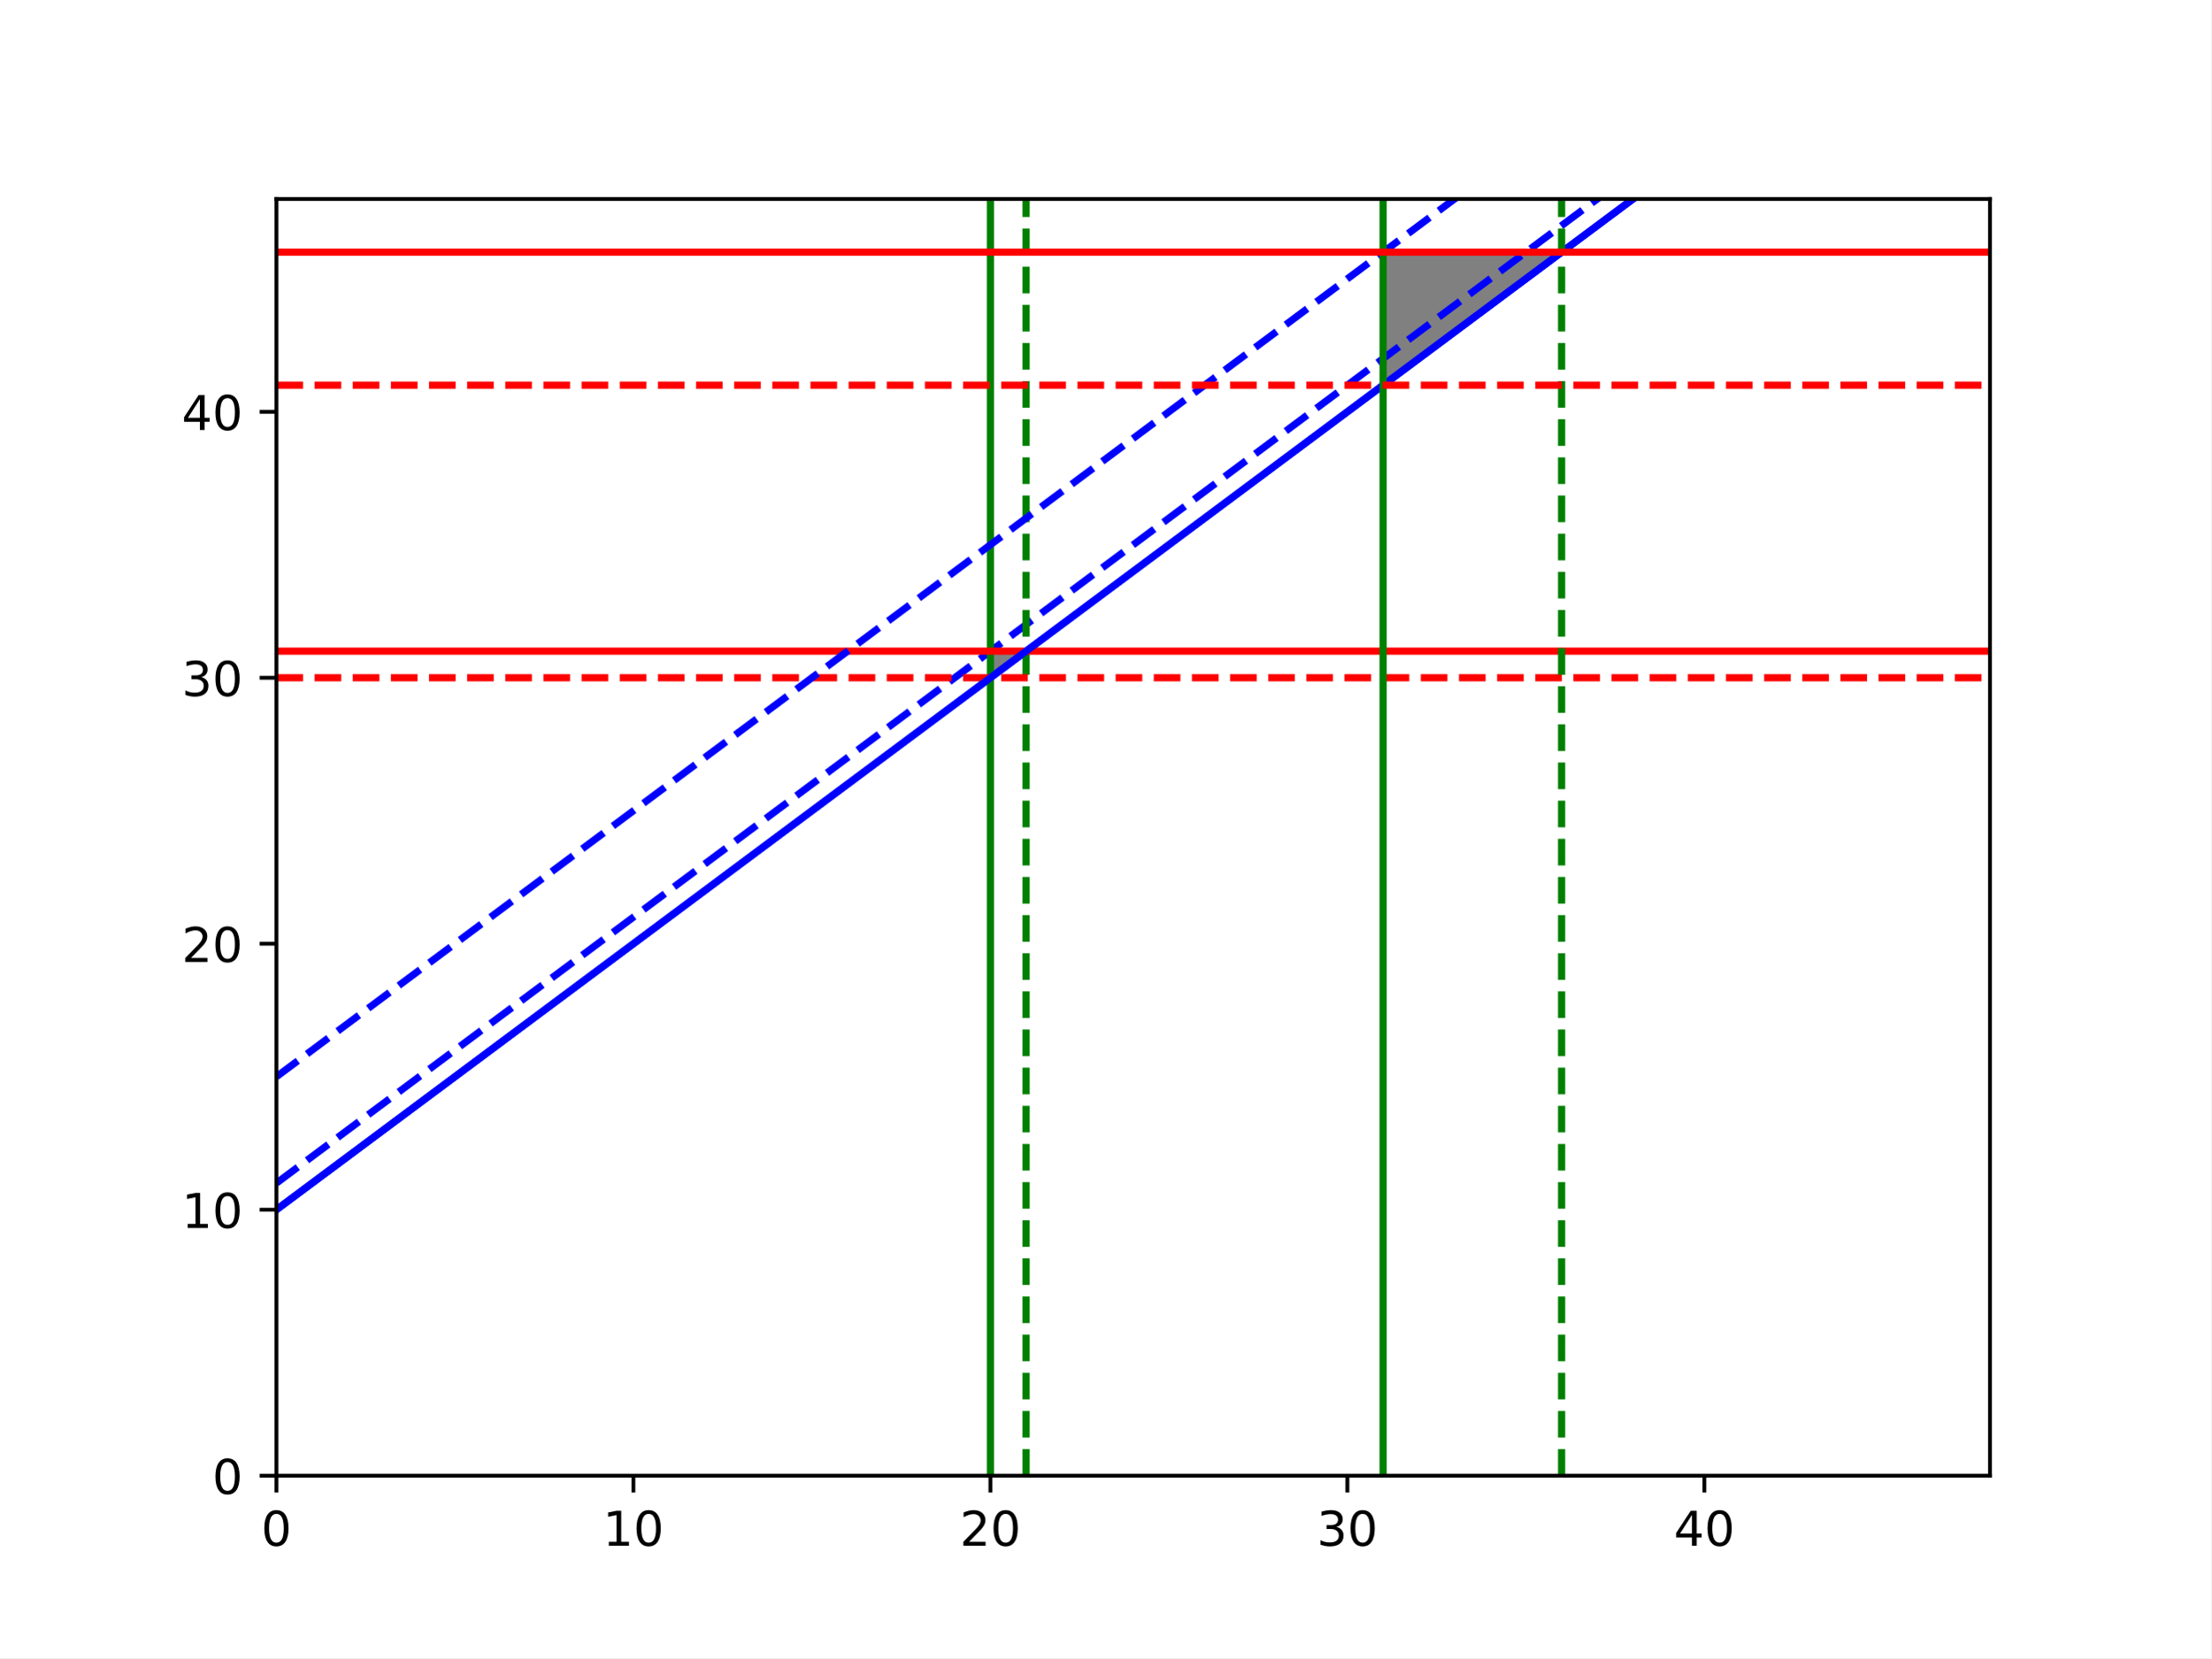
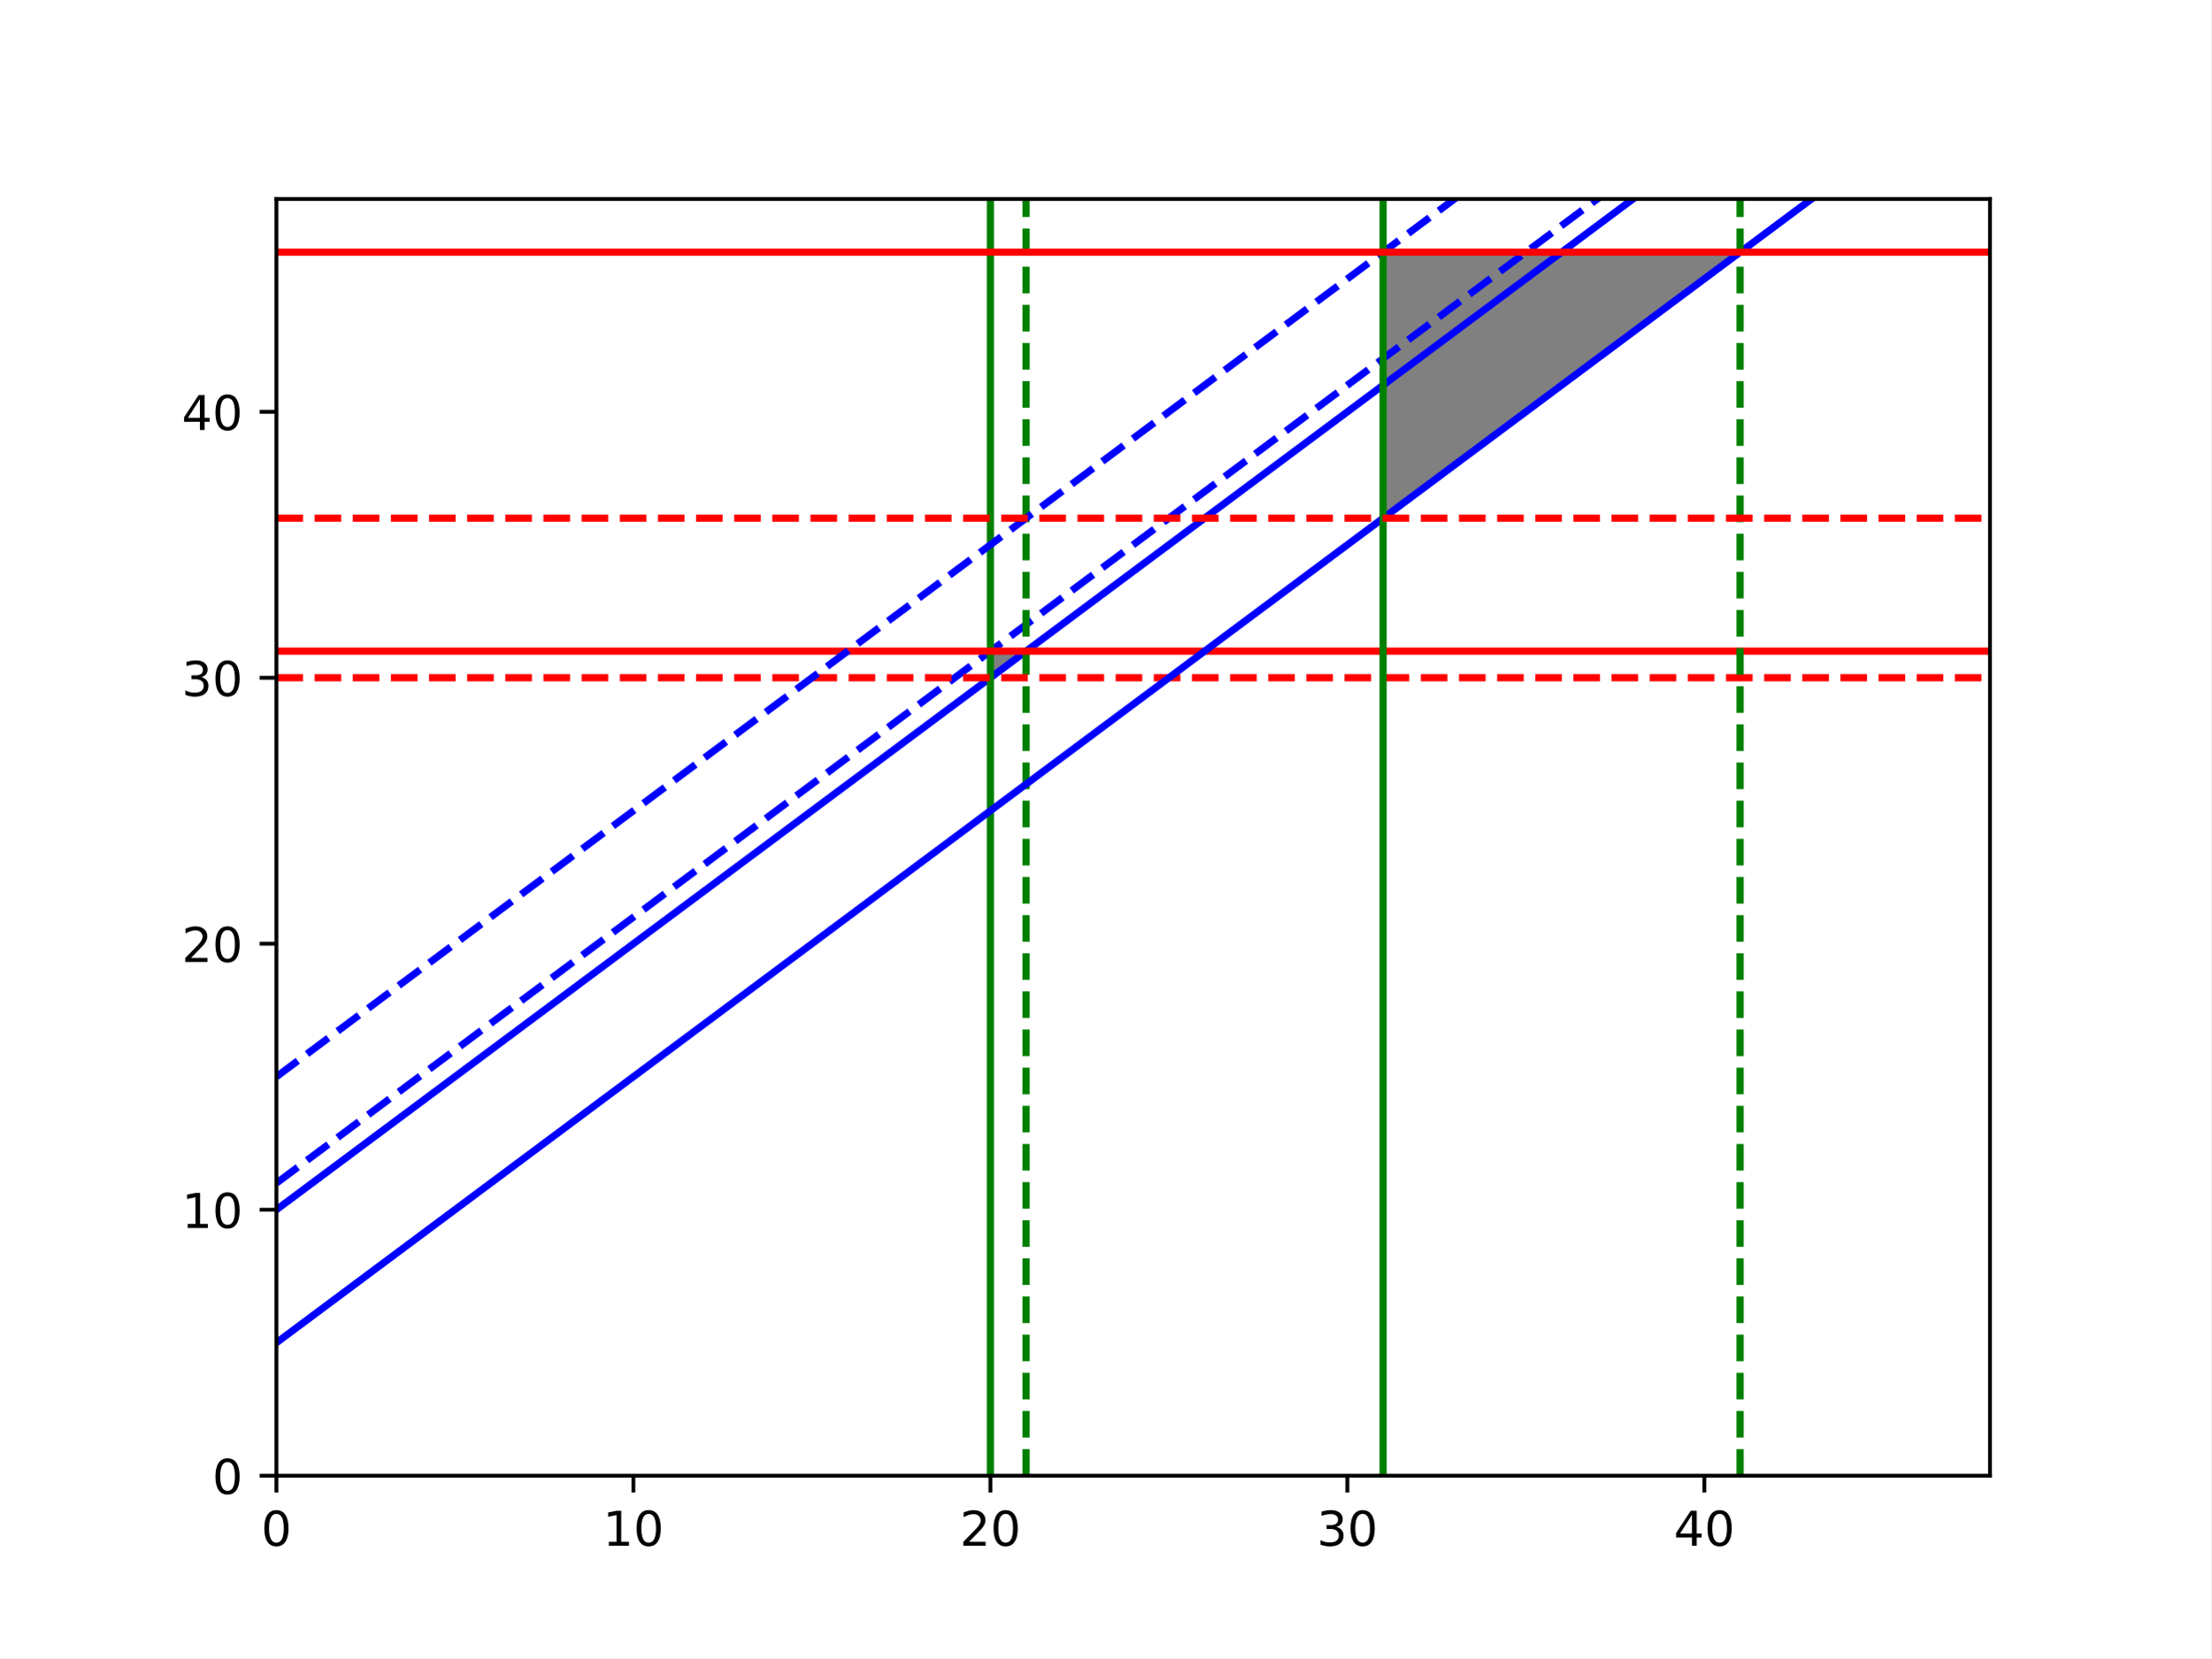
<svg xmlns="http://www.w3.org/2000/svg" xmlns:xlink="http://www.w3.org/1999/xlink" width="460.8pt" height="345.6pt" viewBox="0 0 460.8 345.6" version="1.1">
  <defs>
    <style type="text/css">*{stroke-linejoin: round; stroke-linecap: butt}</style>
  </defs>
  <g id="figure_1">
    <g id="patch_1">
      <path d="M 0 345.6  L 460.8 345.6  L 460.8 0  L 0 0  z " style="fill: #ffffff" />
    </g>
    <g id="axes_1">
      <g id="patch_2">
        <path d="M 57.6 307.584  L 414.72 307.584  L 414.72 41.472  L 57.6 41.472  z " style="fill: #ffffff" />
      </g>
      <g id="patch_3">
-         <path d="M 206.4 141.264  L 206.4 135.72  L 206.4 135.72  L 213.84 135.72  L 213.84 135.72  z " clip-path="url(#p242f762248)" style="fill: #808080; stroke: #808080; stroke-linejoin: miter" />
+         <path d="M 206.4 141.264  L 206.4 135.72  L 206.4 135.72  L 213.84 135.72  L 213.84 135.72  z " clip-path="url(#pd41cb26c6f)" style="fill: #808080; stroke: #808080; stroke-linejoin: miter" />
      </g>
      <g id="patch_4">
-         <path d="M 288.24 80.28  L 288.24 52.56  L 288.24 52.56  L 325.44 52.56  L 325.44 52.56  z " clip-path="url(#p242f762248)" style="fill: #808080; stroke: #808080; stroke-linejoin: miter" />
+         <path d="M 288.24 108  L 288.24 52.56  L 288.24 52.56  L 362.64 52.56  L 362.64 52.56  z " clip-path="url(#pd41cb26c6f)" style="fill: #808080; stroke: #808080; stroke-linejoin: miter" />
      </g>
      <g id="matplotlib.axis_1">
        <g id="xtick_1">
          <g id="line2d_1">
            <defs>
-               <path id="md29f3ad9b5" d="M 0 0  L 0 3.5  " style="stroke: #000000; stroke-width: 0.8" />
+               <path id="m2545d74cef" d="M 0 0  L 0 3.5  " style="stroke: #000000; stroke-width: 0.8" />
            </defs>
            <g>
-               <use xlink:href="#md29f3ad9b5" x="57.6" y="307.584" style="stroke: #000000; stroke-width: 0.8" />
+               <use xlink:href="#m2545d74cef" x="57.6" y="307.584" style="stroke: #000000; stroke-width: 0.8" />
            </g>
          </g>
          <g id="text_1">
            <g transform="translate(54.41875 322.1824) scale(0.1 -0.1)">
              <defs>
                <path id="DejaVuSans-30" d="M 2034 4250  Q 1547 4250 1301 3770  Q 1056 3291 1056 2328  Q 1056 1369 1301 889  Q 1547 409 2034 409  Q 2525 409 2770 889  Q 3016 1369 3016 2328  Q 3016 3291 2770 3770  Q 2525 4250 2034 4250  z M 2034 4750  Q 2819 4750 3233 4129  Q 3647 3509 3647 2328  Q 3647 1150 3233 529  Q 2819 -91 2034 -91  Q 1250 -91 836 529  Q 422 1150 422 2328  Q 422 3509 836 4129  Q 1250 4750 2034 4750  z " transform="scale(0.015625)" />
              </defs>
              <use xlink:href="#DejaVuSans-30" />
            </g>
          </g>
        </g>
        <g id="xtick_2">
          <g id="line2d_2">
            <g>
-               <use xlink:href="#md29f3ad9b5" x="132" y="307.584" style="stroke: #000000; stroke-width: 0.8" />
+               <use xlink:href="#m2545d74cef" x="132" y="307.584" style="stroke: #000000; stroke-width: 0.8" />
            </g>
          </g>
          <g id="text_2">
            <g transform="translate(125.6375 322.1824) scale(0.1 -0.1)">
              <defs>
                <path id="DejaVuSans-31" d="M 794 531  L 1825 531  L 1825 4091  L 703 3866  L 703 4441  L 1819 4666  L 2450 4666  L 2450 531  L 3481 531  L 3481 0  L 794 0  L 794 531  z " transform="scale(0.015625)" />
              </defs>
              <use xlink:href="#DejaVuSans-31" />
              <use xlink:href="#DejaVuSans-30" x="63.623" />
            </g>
          </g>
        </g>
        <g id="xtick_3">
          <g id="line2d_3">
            <g>
-               <use xlink:href="#md29f3ad9b5" x="206.4" y="307.584" style="stroke: #000000; stroke-width: 0.8" />
+               <use xlink:href="#m2545d74cef" x="206.4" y="307.584" style="stroke: #000000; stroke-width: 0.8" />
            </g>
          </g>
          <g id="text_3">
            <g transform="translate(200.0375 322.1824) scale(0.1 -0.1)">
              <defs>
                <path id="DejaVuSans-32" d="M 1228 531  L 3431 531  L 3431 0  L 469 0  L 469 531  Q 828 903 1448 1529  Q 2069 2156 2228 2338  Q 2531 2678 2651 2914  Q 2772 3150 2772 3378  Q 2772 3750 2511 3984  Q 2250 4219 1831 4219  Q 1534 4219 1204 4116  Q 875 4013 500 3803  L 500 4441  Q 881 4594 1212 4672  Q 1544 4750 1819 4750  Q 2544 4750 2975 4387  Q 3406 4025 3406 3419  Q 3406 3131 3298 2873  Q 3191 2616 2906 2266  Q 2828 2175 2409 1742  Q 1991 1309 1228 531  z " transform="scale(0.015625)" />
              </defs>
              <use xlink:href="#DejaVuSans-32" />
              <use xlink:href="#DejaVuSans-30" x="63.623" />
            </g>
          </g>
        </g>
        <g id="xtick_4">
          <g id="line2d_4">
            <g>
-               <use xlink:href="#md29f3ad9b5" x="280.8" y="307.584" style="stroke: #000000; stroke-width: 0.8" />
+               <use xlink:href="#m2545d74cef" x="280.8" y="307.584" style="stroke: #000000; stroke-width: 0.8" />
            </g>
          </g>
          <g id="text_4">
            <g transform="translate(274.4375 322.1824) scale(0.1 -0.1)">
              <defs>
                <path id="DejaVuSans-33" d="M 2597 2516  Q 3050 2419 3304 2112  Q 3559 1806 3559 1356  Q 3559 666 3084 287  Q 2609 -91 1734 -91  Q 1441 -91 1130 -33  Q 819 25 488 141  L 488 750  Q 750 597 1062 519  Q 1375 441 1716 441  Q 2309 441 2620 675  Q 2931 909 2931 1356  Q 2931 1769 2642 2001  Q 2353 2234 1838 2234  L 1294 2234  L 1294 2753  L 1863 2753  Q 2328 2753 2575 2939  Q 2822 3125 2822 3475  Q 2822 3834 2567 4026  Q 2313 4219 1838 4219  Q 1578 4219 1281 4162  Q 984 4106 628 3988  L 628 4550  Q 988 4650 1302 4700  Q 1616 4750 1894 4750  Q 2613 4750 3031 4423  Q 3450 4097 3450 3541  Q 3450 3153 3228 2886  Q 3006 2619 2597 2516  z " transform="scale(0.015625)" />
              </defs>
              <use xlink:href="#DejaVuSans-33" />
              <use xlink:href="#DejaVuSans-30" x="63.623" />
            </g>
          </g>
        </g>
        <g id="xtick_5">
          <g id="line2d_5">
            <g>
-               <use xlink:href="#md29f3ad9b5" x="355.2" y="307.584" style="stroke: #000000; stroke-width: 0.8" />
+               <use xlink:href="#m2545d74cef" x="355.2" y="307.584" style="stroke: #000000; stroke-width: 0.8" />
            </g>
          </g>
          <g id="text_5">
            <g transform="translate(348.8375 322.1824) scale(0.1 -0.1)">
              <defs>
                <path id="DejaVuSans-34" d="M 2419 4116  L 825 1625  L 2419 1625  L 2419 4116  z M 2253 4666  L 3047 4666  L 3047 1625  L 3713 1625  L 3713 1100  L 3047 1100  L 3047 0  L 2419 0  L 2419 1100  L 313 1100  L 313 1709  L 2253 4666  z " transform="scale(0.015625)" />
              </defs>
              <use xlink:href="#DejaVuSans-34" />
              <use xlink:href="#DejaVuSans-30" x="63.623" />
            </g>
          </g>
        </g>
      </g>
      <g id="matplotlib.axis_2">
        <g id="ytick_1">
          <g id="line2d_6">
            <defs>
-               <path id="m7eb1bc483a" d="M 0 0  L -3.5 0  " style="stroke: #000000; stroke-width: 0.8" />
+               <path id="m229d0a8018" d="M 0 0  L -3.5 0  " style="stroke: #000000; stroke-width: 0.8" />
            </defs>
            <g>
-               <use xlink:href="#m7eb1bc483a" x="57.6" y="307.584" style="stroke: #000000; stroke-width: 0.8" />
+               <use xlink:href="#m229d0a8018" x="57.6" y="307.584" style="stroke: #000000; stroke-width: 0.8" />
            </g>
          </g>
          <g id="text_6">
            <g transform="translate(44.2375 311.3832) scale(0.1 -0.1)">
              <use xlink:href="#DejaVuSans-30" />
            </g>
          </g>
        </g>
        <g id="ytick_2">
          <g id="line2d_7">
            <g>
-               <use xlink:href="#m7eb1bc483a" x="57.6" y="252.144" style="stroke: #000000; stroke-width: 0.8" />
+               <use xlink:href="#m229d0a8018" x="57.6" y="252.144" style="stroke: #000000; stroke-width: 0.8" />
            </g>
          </g>
          <g id="text_7">
            <g transform="translate(37.875 255.9432) scale(0.1 -0.1)">
              <use xlink:href="#DejaVuSans-31" />
              <use xlink:href="#DejaVuSans-30" x="63.623" />
            </g>
          </g>
        </g>
        <g id="ytick_3">
          <g id="line2d_8">
            <g>
-               <use xlink:href="#m7eb1bc483a" x="57.6" y="196.704" style="stroke: #000000; stroke-width: 0.8" />
+               <use xlink:href="#m229d0a8018" x="57.6" y="196.704" style="stroke: #000000; stroke-width: 0.8" />
            </g>
          </g>
          <g id="text_8">
            <g transform="translate(37.875 200.5032) scale(0.1 -0.1)">
              <use xlink:href="#DejaVuSans-32" />
              <use xlink:href="#DejaVuSans-30" x="63.623" />
            </g>
          </g>
        </g>
        <g id="ytick_4">
          <g id="line2d_9">
            <g>
-               <use xlink:href="#m7eb1bc483a" x="57.6" y="141.264" style="stroke: #000000; stroke-width: 0.8" />
+               <use xlink:href="#m229d0a8018" x="57.6" y="141.264" style="stroke: #000000; stroke-width: 0.8" />
            </g>
          </g>
          <g id="text_9">
            <g transform="translate(37.875 145.0632) scale(0.1 -0.1)">
              <use xlink:href="#DejaVuSans-33" />
              <use xlink:href="#DejaVuSans-30" x="63.623" />
            </g>
          </g>
        </g>
        <g id="ytick_5">
          <g id="line2d_10">
            <g>
-               <use xlink:href="#m7eb1bc483a" x="57.6" y="85.824" style="stroke: #000000; stroke-width: 0.8" />
+               <use xlink:href="#m229d0a8018" x="57.6" y="85.824" style="stroke: #000000; stroke-width: 0.8" />
            </g>
          </g>
          <g id="text_10">
            <g transform="translate(37.875 89.62322) scale(0.1 -0.1)">
              <use xlink:href="#DejaVuSans-34" />
              <use xlink:href="#DejaVuSans-30" x="63.623" />
            </g>
          </g>
        </g>
      </g>
      <g id="line2d_11">
-         <path d="M 57.6 246.6  L 389.877 -1  " clip-path="url(#p242f762248)" style="fill: none; stroke-dasharray: 5.55,2.4; stroke-dashoffset: 0; stroke: #0000ff; stroke-width: 1.5" />
+         <path d="M 57.6 246.6  L 389.877 -1  " clip-path="url(#pd41cb26c6f)" style="fill: none; stroke-dasharray: 5.55,2.4; stroke-dashoffset: 0; stroke: #0000ff; stroke-width: 1.5" />
      </g>
      <g id="line2d_12">
-         <path d="M 57.6 252.144  L 397.317 -1  " clip-path="url(#p242f762248)" style="fill: none; stroke: #0000ff; stroke-width: 1.5; stroke-linecap: square" />
+         <path d="M 57.6 252.144  L 397.317 -1  " clip-path="url(#pd41cb26c6f)" style="fill: none; stroke: #0000ff; stroke-width: 1.5; stroke-linecap: square" />
      </g>
      <g id="LineCollection_1">
-         <path d="M 206.4 307.584  L 206.4 41.472  " clip-path="url(#p242f762248)" style="fill: none; stroke: #008000; stroke-width: 1.5" />
+         <path d="M 206.4 307.584  L 206.4 41.472  " clip-path="url(#pd41cb26c6f)" style="fill: none; stroke: #008000; stroke-width: 1.5" />
      </g>
      <g id="LineCollection_2">
-         <path d="M 213.84 307.584  L 213.84 41.472  " clip-path="url(#p242f762248)" style="fill: none; stroke-dasharray: 5.55,2.4; stroke-dashoffset: 0; stroke: #008000; stroke-width: 1.5" />
+         <path d="M 213.84 307.584  L 213.84 41.472  " clip-path="url(#pd41cb26c6f)" style="fill: none; stroke-dasharray: 5.55,2.4; stroke-dashoffset: 0; stroke: #008000; stroke-width: 1.5" />
      </g>
      <g id="LineCollection_3">
-         <path d="M 57.6 141.264  L 414.72 141.264  " clip-path="url(#p242f762248)" style="fill: none; stroke-dasharray: 5.55,2.4; stroke-dashoffset: 0; stroke: #ff0000; stroke-width: 1.5" />
+         <path d="M 57.6 141.264  L 414.72 141.264  " clip-path="url(#pd41cb26c6f)" style="fill: none; stroke-dasharray: 5.55,2.4; stroke-dashoffset: 0; stroke: #ff0000; stroke-width: 1.5" />
      </g>
      <g id="LineCollection_4">
-         <path d="M 57.6 135.72  L 414.72 135.72  " clip-path="url(#p242f762248)" style="fill: none; stroke: #ff0000; stroke-width: 1.5" />
+         <path d="M 57.6 135.72  L 414.72 135.72  " clip-path="url(#pd41cb26c6f)" style="fill: none; stroke: #ff0000; stroke-width: 1.5" />
      </g>
      <g id="line2d_13">
-         <path d="M 57.6 224.424  L 360.117 -1  " clip-path="url(#p242f762248)" style="fill: none; stroke-dasharray: 5.55,2.4; stroke-dashoffset: 0; stroke: #0000ff; stroke-width: 1.5" />
+         <path d="M 57.6 224.424  L 360.117 -1  " clip-path="url(#pd41cb26c6f)" style="fill: none; stroke-dasharray: 5.55,2.4; stroke-dashoffset: 0; stroke: #0000ff; stroke-width: 1.5" />
      </g>
      <g id="line2d_14">
-         <path d="M 57.6 252.144  L 397.317 -1  " clip-path="url(#p242f762248)" style="fill: none; stroke: #0000ff; stroke-width: 1.5; stroke-linecap: square" />
+         <path d="M 57.6 279.864  L 414.72 13.752  " clip-path="url(#pd41cb26c6f)" style="fill: none; stroke: #0000ff; stroke-width: 1.5; stroke-linecap: square" />
      </g>
      <g id="LineCollection_5">
-         <path d="M 288.24 307.584  L 288.24 41.472  " clip-path="url(#p242f762248)" style="fill: none; stroke: #008000; stroke-width: 1.5" />
+         <path d="M 288.24 307.584  L 288.24 41.472  " clip-path="url(#pd41cb26c6f)" style="fill: none; stroke: #008000; stroke-width: 1.5" />
      </g>
      <g id="LineCollection_6">
-         <path d="M 325.44 307.584  L 325.44 41.472  " clip-path="url(#p242f762248)" style="fill: none; stroke-dasharray: 5.55,2.4; stroke-dashoffset: 0; stroke: #008000; stroke-width: 1.5" />
+         <path d="M 362.64 307.584  L 362.64 41.472  " clip-path="url(#pd41cb26c6f)" style="fill: none; stroke-dasharray: 5.55,2.4; stroke-dashoffset: 0; stroke: #008000; stroke-width: 1.5" />
      </g>
      <g id="LineCollection_7">
-         <path d="M 57.6 80.28  L 414.72 80.28  " clip-path="url(#p242f762248)" style="fill: none; stroke-dasharray: 5.55,2.4; stroke-dashoffset: 0; stroke: #ff0000; stroke-width: 1.5" />
+         <path d="M 57.6 108  L 414.72 108  " clip-path="url(#pd41cb26c6f)" style="fill: none; stroke-dasharray: 5.55,2.4; stroke-dashoffset: 0; stroke: #ff0000; stroke-width: 1.5" />
      </g>
      <g id="LineCollection_8">
-         <path d="M 57.6 52.56  L 414.72 52.56  " clip-path="url(#p242f762248)" style="fill: none; stroke: #ff0000; stroke-width: 1.5" />
+         <path d="M 57.6 52.56  L 414.72 52.56  " clip-path="url(#pd41cb26c6f)" style="fill: none; stroke: #ff0000; stroke-width: 1.5" />
      </g>
      <g id="patch_5">
        <path d="M 57.6 307.584  L 57.6 41.472  " style="fill: none; stroke: #000000; stroke-width: 0.8; stroke-linejoin: miter; stroke-linecap: square" />
      </g>
      <g id="patch_6">
        <path d="M 414.72 307.584  L 414.72 41.472  " style="fill: none; stroke: #000000; stroke-width: 0.8; stroke-linejoin: miter; stroke-linecap: square" />
      </g>
      <g id="patch_7">
        <path d="M 57.6 307.584  L 414.72 307.584  " style="fill: none; stroke: #000000; stroke-width: 0.8; stroke-linejoin: miter; stroke-linecap: square" />
      </g>
      <g id="patch_8">
        <path d="M 57.6 41.472  L 414.72 41.472  " style="fill: none; stroke: #000000; stroke-width: 0.8; stroke-linejoin: miter; stroke-linecap: square" />
      </g>
    </g>
  </g>
  <defs>
-     <clipPath id="p242f762248">
+     <clipPath id="pd41cb26c6f">
      <rect x="57.6" y="41.472" width="357.12" height="266.112" />
    </clipPath>
  </defs>
</svg>
